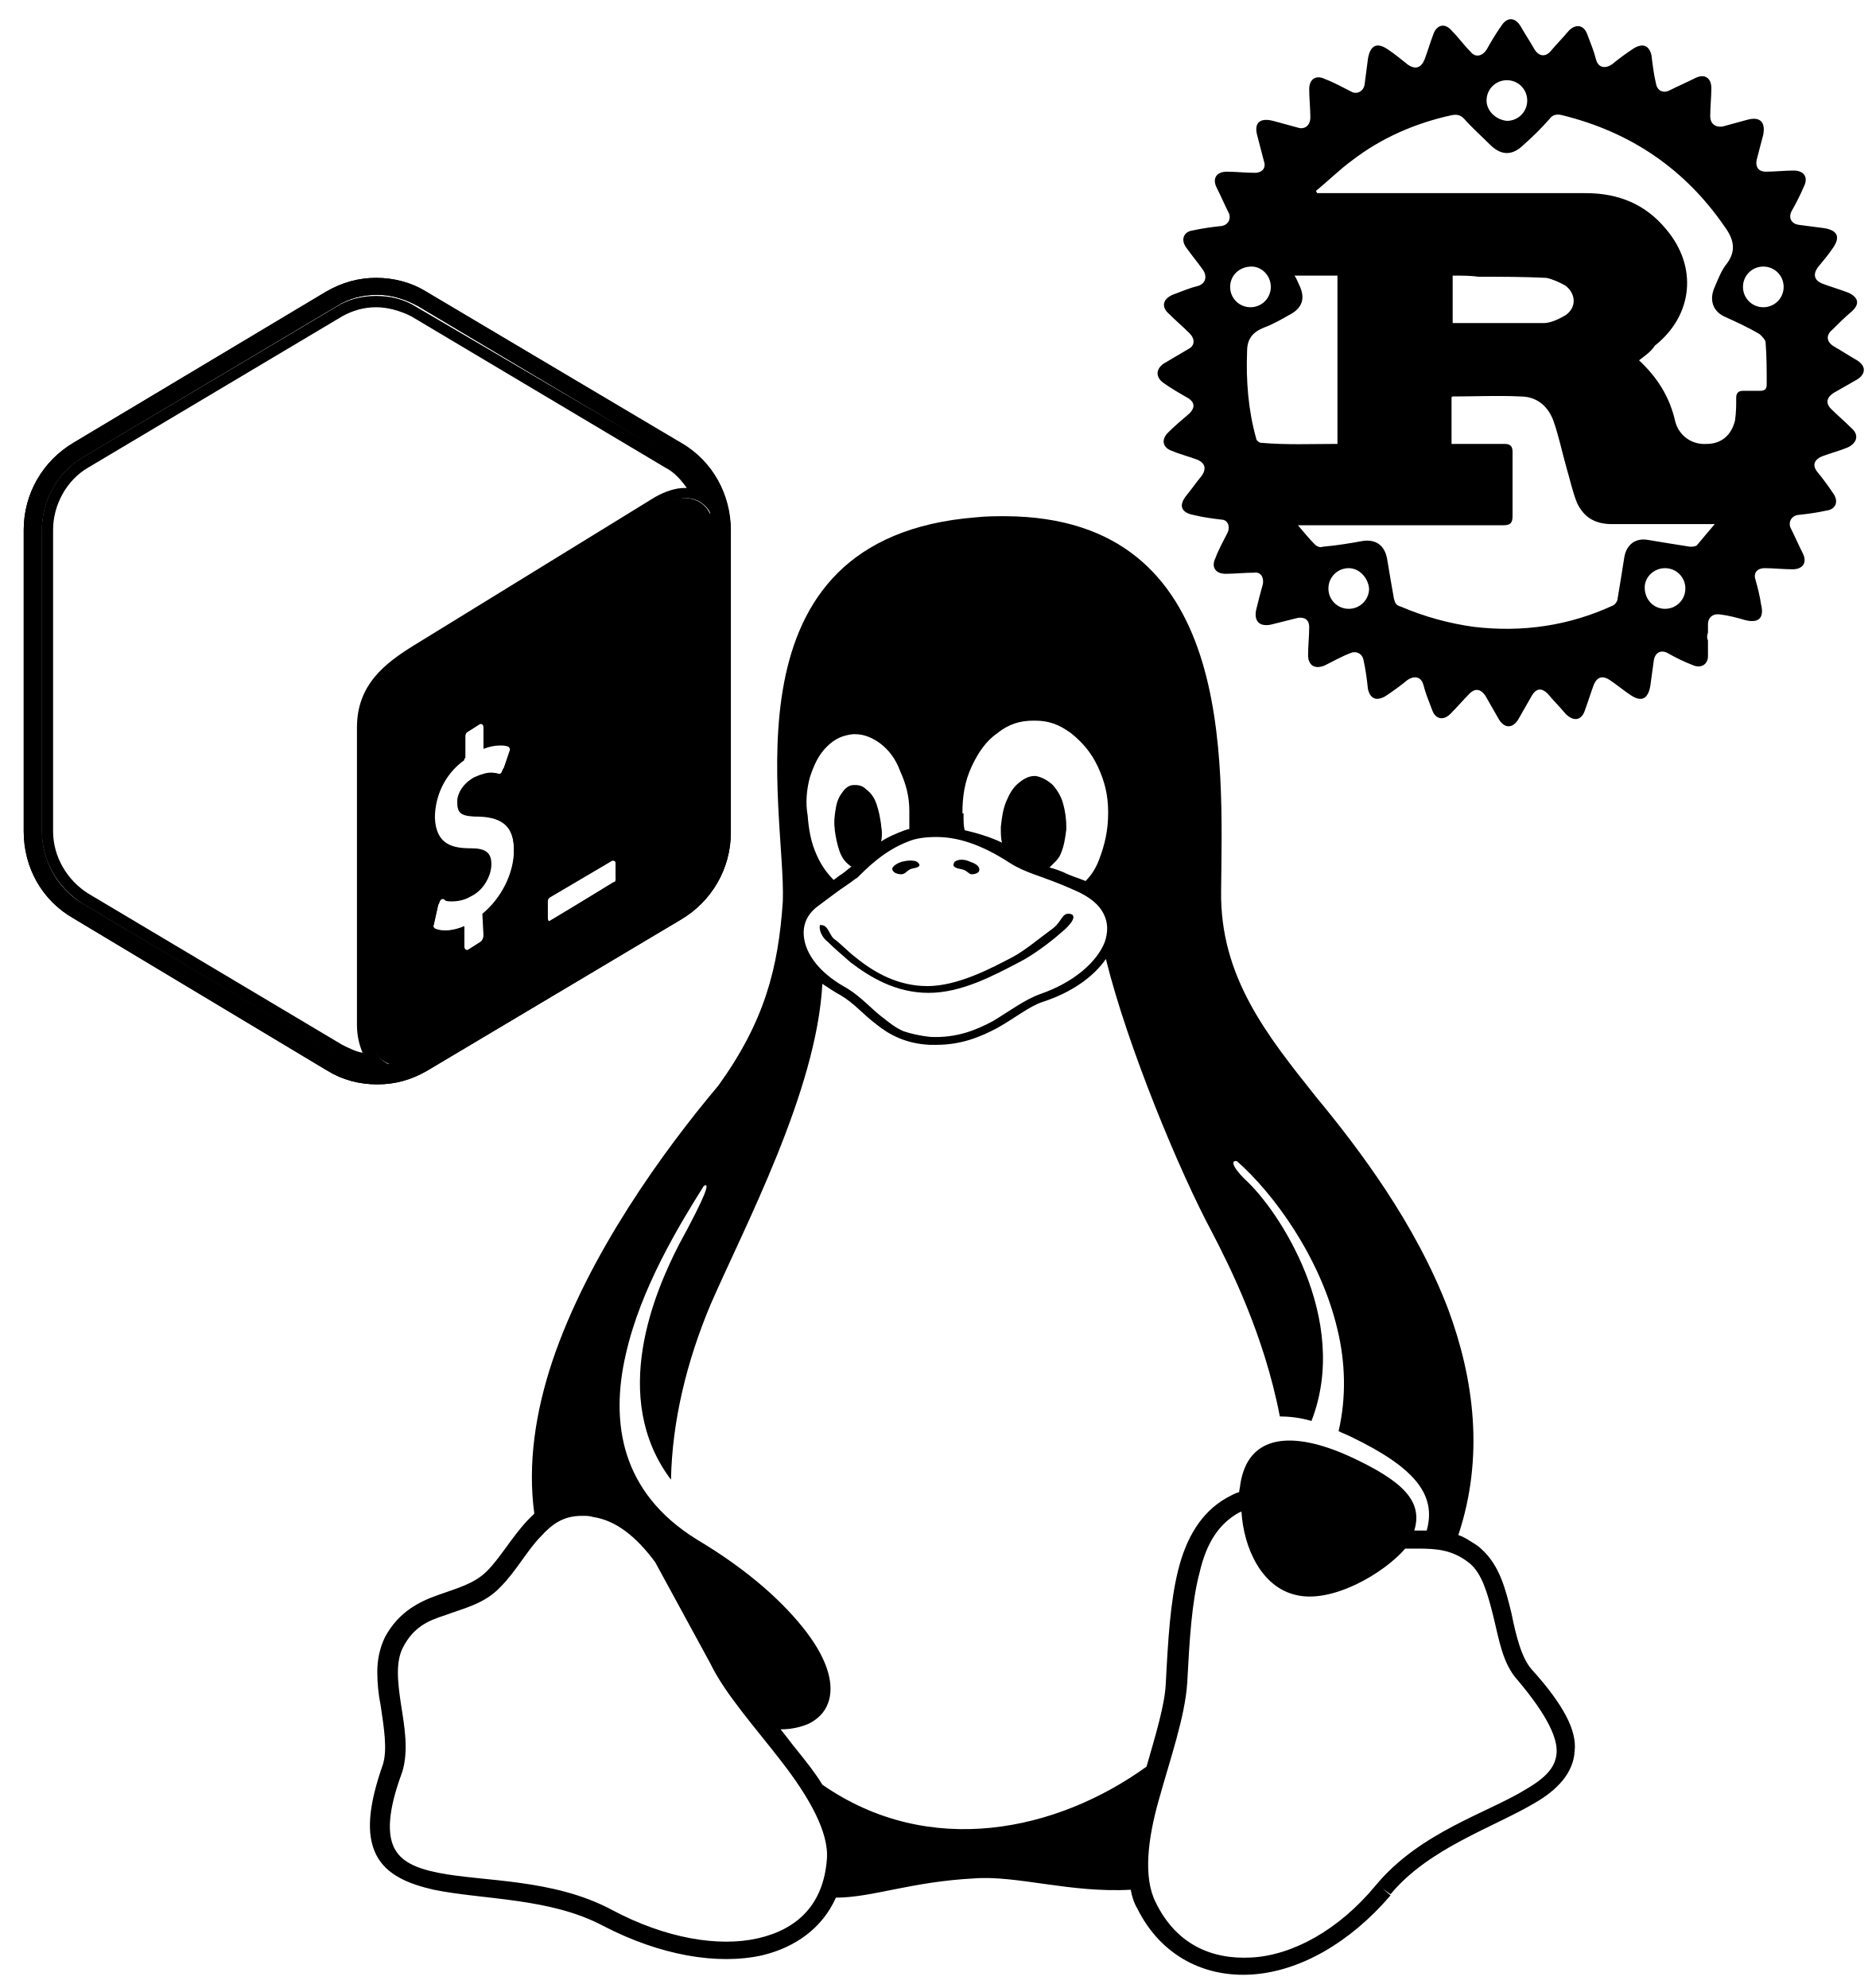
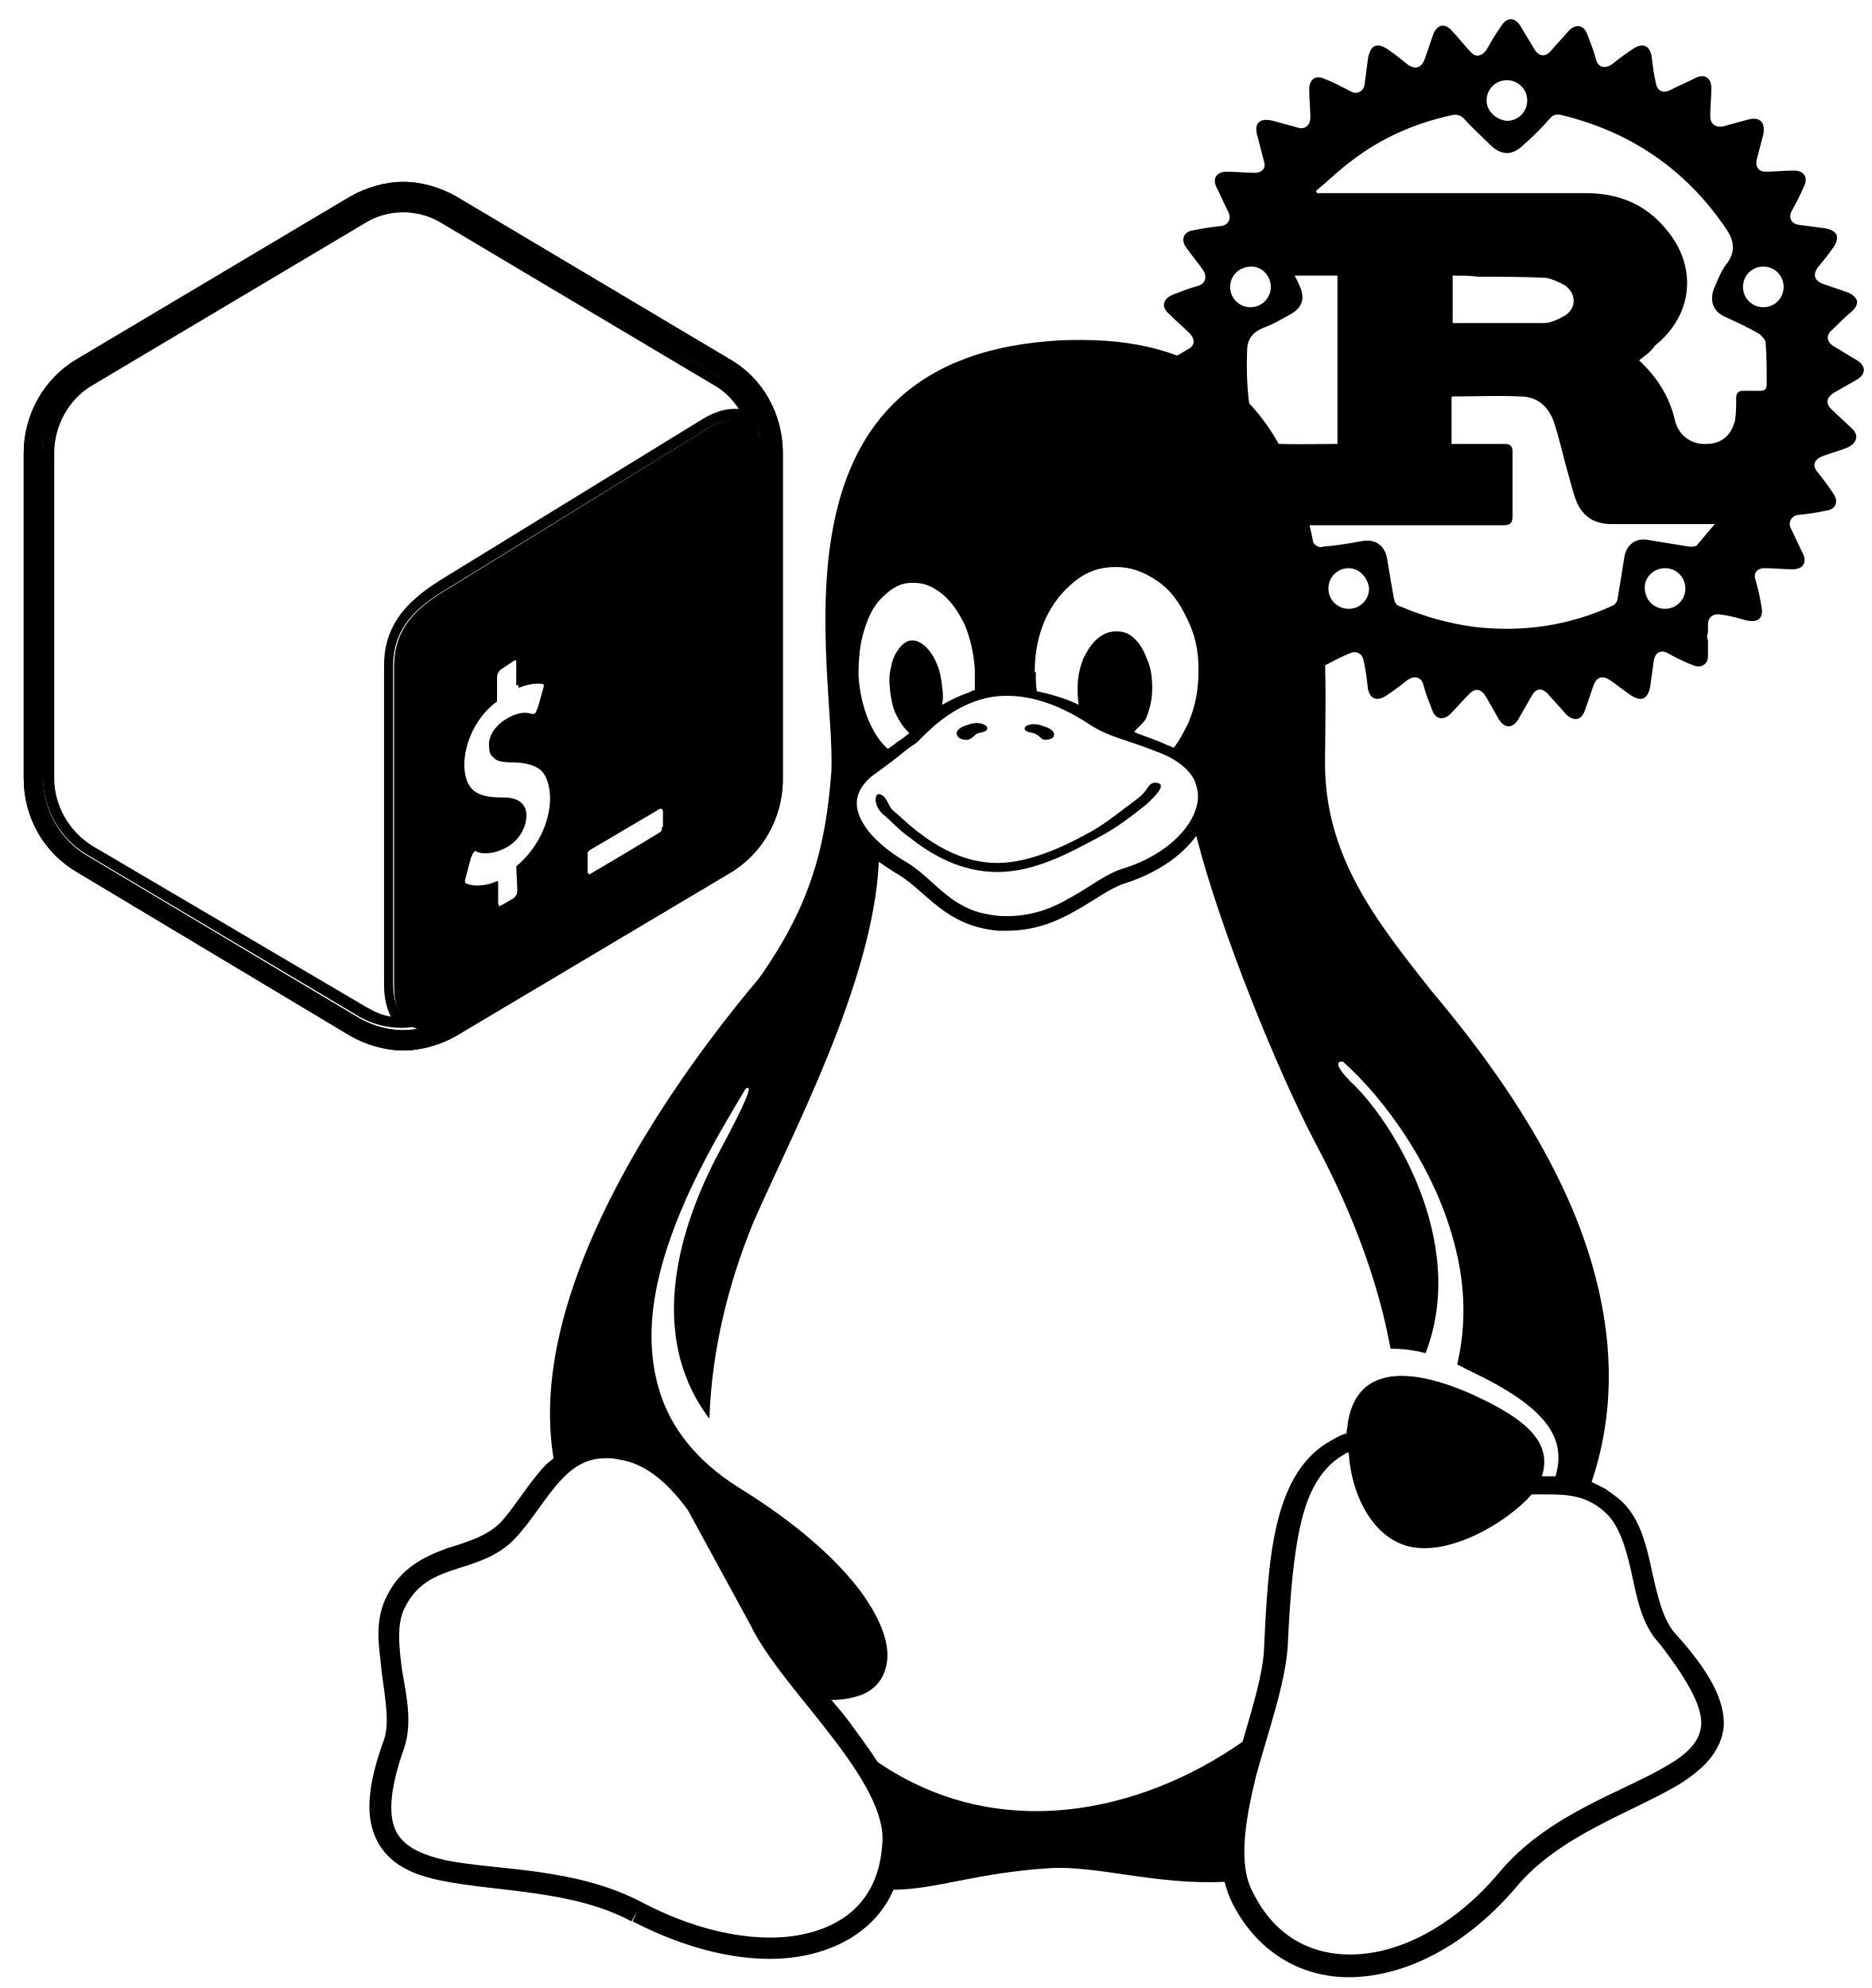
<svg xmlns="http://www.w3.org/2000/svg" version="1.1" id="Capa_1" x="0px" y="0px" viewBox="0 0 165.7 176" style="enable-background:new 0 0 165.7 176;" xml:space="preserve">
  <g>
-     <path d="M73.3,83.4c0.5,0.5,1.2,1.1,2,1.8c1.7,1.3,4,2.7,6.9,2.7c2.9,0,5.7-1.5,8-2.7c1.2-0.6,2.8-1.8,3.7-2.6   c1-0.8,1.5-1.6,0.8-1.7c-0.7-0.1-0.7,0.7-1.5,1.3c-1.1,0.8-2.4,1.9-3.5,2.5c-1.9,1-4.9,2.6-7.6,2.6c-2.6,0-4.7-1.2-6.3-2.5   c-0.8-0.6-1.4-1.3-2-1.7c-0.4-0.4-0.5-1.2-1.1-1.2C72.5,81.7,72.4,82.7,73.3,83.4z" />
-     <path d="M135.6,147.8C135.6,147.8,135.6,147.8,135.6,147.8c-0.9-1-1.4-3-1.8-5c-0.5-2-1-4.2-2.7-5.7c0,0,0,0,0,0   c-0.3-0.3-0.7-0.5-1-0.7c-0.3-0.2-0.7-0.4-1-0.5c2.3-6.9,1.4-13.8-0.9-20c-2.9-7.6-7.9-14.2-11.7-18.8c-4.3-5.4-8.5-10.6-8.4-18.2   c0.1-11.6,1.3-33.1-19.1-33.2c-0.8,0-1.7,0-2.6,0.1c-22.8,1.8-16.8,25.9-17.1,34c-0.4,5.9-1.6,10.6-5.7,16.3   c-4.8,5.7-11.5,14.9-14.7,24.4c-1.5,4.5-2.2,9.1-1.6,13.5c-0.2,0.2-0.4,0.4-0.6,0.6c-1.4,1.5-2.4,3.3-3.6,4.5   c-1.1,1.1-2.6,1.5-4.3,2.1c-1.7,0.6-3.5,1.5-4.7,3.7c0,0,0,0,0,0c0,0,0,0,0,0c-0.5,1-0.7,2.1-0.7,3.1c0,1,0.1,2,0.3,3   c0.3,2,0.6,3.9,0.2,5.2c-1.3,3.7-1.5,6.2-0.6,8c0.9,1.8,2.9,2.6,5.1,3.1c4.4,0.9,10.3,0.7,15,3.2l0.4-0.8l-0.4,0.8   c5,2.6,10.1,3.5,14.1,2.6c2.9-0.7,5.3-2.4,6.5-5.1c3.2,0,6.6-1.4,12.2-1.7c3.8-0.3,8.5,1.3,13.9,1c0.1,0.6,0.3,1.2,0.6,1.7   c0,0,0,0,0,0c2.1,4.2,6,6.1,10.2,5.8c4.2-0.3,8.6-2.8,12.2-7l-0.7-0.6l0.7,0.5c3.4-4.1,9.1-5.9,12.8-8.1c1.9-1.1,3.4-2.6,3.5-4.6   C139.6,153.2,138.4,150.9,135.6,147.8z M85.2,72c0-1.5,0.2-2.8,0.8-4.1c0.6-1.3,1.3-2.3,2.3-3c1-0.8,2-1.1,3.2-1.1h0.1   c1.2,0,2.1,0.3,3.2,1.1c1,0.8,1.8,1.7,2.4,3c0.6,1.3,0.9,2.5,0.9,4c0,0,0,0.1,0,0.1l0,0c0,1.5-0.3,2.8-0.8,4.1   c-0.3,0.8-0.7,1.4-1.2,1.9c-0.2-0.1-0.3-0.1-0.5-0.2c-0.6-0.2-1.1-0.4-1.5-0.6c-0.5-0.2-0.8-0.3-1.2-0.4c0.3-0.3,0.8-0.7,1-1.2   c0.3-0.7,0.4-1.4,0.5-2.2c0,0,0-0.1,0-0.1c0-0.8-0.1-1.5-0.3-2.2c-0.2-0.7-0.6-1.3-1-1.7c-0.5-0.4-0.9-0.6-1.4-0.7c0,0,0,0-0.1,0   c-0.5,0-0.9,0.2-1.4,0.6c-0.5,0.4-0.8,0.9-1.1,1.6c-0.3,0.7-0.4,1.4-0.5,2.3c0,0,0,0.1,0,0.1c0,0.5,0,0.9,0.1,1.3   c-1-0.5-2.4-0.9-3.3-1.1c-0.1-0.4-0.1-0.8-0.1-1.2V72z M71.7,68.8c0.4-1.2,0.8-2,1.5-2.7c0.7-0.7,1.4-1,2.3-1.1c0.1,0,0.1,0,0.2,0   c0.8,0,1.5,0.3,2.2,0.8c0.8,0.6,1.4,1.4,1.8,2.5c0.5,1.1,0.8,2.2,0.8,3.5v0c0,0.5,0,1.1,0,1.6h0c-0.2,0-0.3,0.1-0.4,0.1   c-0.8,0.3-1.5,0.6-2.1,1c0.1-0.4,0.1-0.9,0-1.4c0,0,0,0,0-0.1c-0.1-0.7-0.2-1.2-0.4-1.8c-0.2-0.6-0.5-1-0.9-1.3   c-0.3-0.3-0.6-0.4-1-0.4c0,0-0.1,0-0.1,0c-0.4,0-0.7,0.2-1,0.6c-0.3,0.4-0.5,0.8-0.6,1.4c-0.1,0.6-0.2,1.2-0.1,1.9c0,0,0,0,0,0.1   c0.1,0.7,0.2,1.2,0.4,1.8c0.2,0.6,0.5,1,0.9,1.3c0.1,0.1,0.1,0.1,0.2,0.1c-0.4,0.3-0.6,0.5-0.9,0.7c-0.2,0.1-0.4,0.3-0.7,0.5   c-0.6-0.6-1.1-1.3-1.5-2.2c-0.5-1.1-0.7-2.2-0.8-3.5v0C71.3,71.1,71.4,69.9,71.7,68.8z M72.3,80.3c1.2-0.9,2-1.5,2.6-1.9   c0.6-0.4,0.8-0.6,1-0.7c0,0,0,0,0,0l0,0c0.9-0.9,2.4-2.4,4.5-3.2c0.7-0.3,1.6-0.4,2.5-0.4c1.8,0,3.9,0.6,6.5,2.3   c1.6,1,2.8,1.1,5.7,2.4l0,0l0,0c1.4,0.6,2.2,1.3,2.6,2.1c0.4,0.8,0.4,1.6,0.1,2.5c-0.7,1.8-2.8,3.6-5.7,4.6l0,0l0,0   c-1.4,0.5-2.7,1.5-4.2,2.4c-1.5,0.8-3.2,1.5-5.5,1.4c-1-0.1-1.8-0.3-2.4-0.5c-0.7-0.3-1.2-0.7-1.7-1.1c-1.1-0.8-2-1.9-3.3-2.7l0,0   l0,0c-2.2-1.2-3.3-2.6-3.7-3.9C70.9,82.2,71.3,81.1,72.3,80.3z M73.2,164.6L73.2,164.6L73.2,164.6c-0.3,4-2.6,6.2-6.1,7   c-3.5,0.8-8.2,0-12.9-2.5c0,0,0,0,0,0c-5.2-2.8-11.4-2.5-15.4-3.3c-2-0.4-3.3-1-3.9-2.2c-0.6-1.2-0.6-3.2,0.7-6.7l0,0l0,0   c0.6-1.9,0.2-4.1-0.1-6c-0.3-2-0.5-3.8,0.2-5.1l0,0c0.9-1.7,2.1-2.3,3.7-2.8c1.6-0.6,3.5-1,4.9-2.5l0,0l0,0   c1.4-1.4,2.4-3.3,3.6-4.5c1-1.1,2-1.8,3.6-1.8c0,0,0,0,0.1,0c0.3,0,0.6,0,0.9,0.1c2,0.3,3.8,1.7,5.5,4l4.9,9l0,0l0,0   c1.3,2.7,4.1,5.8,6.4,8.8C71.6,159.1,73.4,162.2,73.2,164.6z M72.8,158c-0.6-1-1.4-2-2.2-3c-0.5-0.6-1-1.3-1.5-1.9   c1,0,1.8-0.2,2.5-0.5c0.8-0.4,1.4-1,1.7-1.8c0.6-1.6,0-3.8-1.9-6.3c-1.9-2.5-5-5.4-9.7-8.2c0,0,0,0,0,0c-3.4-2.1-5.3-4.7-6.2-7.5   c-0.9-2.8-0.8-5.9-0.1-8.9c1.3-5.8,4.7-11.4,6.9-14.9c0.6-0.4,0.2,0.8-2.2,5.2c-2.1,4.1-6.2,13.5-0.7,20.8   c0.1-5.2,1.4-10.5,3.5-15.5c3-6.9,9.4-18.9,9.9-28.4c0.3,0.2,1.2,0.8,1.6,1c0,0,0,0,0,0c1.2,0.7,2,1.7,3.2,2.6   c1.1,0.9,2.6,1.7,4.7,1.8c0.2,0,0.4,0,0.6,0c2.2,0,3.9-0.7,5.4-1.5c1.6-0.9,2.8-1.9,4-2.3c0,0,0,0,0,0c2.5-0.8,4.5-2.2,5.6-3.8   c1.9,7.7,6.5,18.8,9.4,24.2c1.5,2.9,4.6,9,6,16.3c0.8,0,1.8,0.1,2.8,0.4c3.5-9-2.9-18.7-5.9-21.4c-1.2-1.2-1.2-1.7-0.7-1.6   c3.2,2.8,7.4,8.5,8.9,14.9c0.7,2.9,0.8,6,0.1,9c0.4,0.2,0.7,0.3,1.1,0.5c5.6,2.7,7.6,5.1,6.7,8.3c-0.3,0-0.6,0-1,0c0,0-0.1,0-0.1,0   c0.8-2.6-1-4.4-5.8-6.6c-4.9-2.2-8.9-2-9.6,2.5c0,0.2-0.1,0.5-0.1,0.7c-0.4,0.1-0.7,0.3-1.1,0.5c-2.3,1.3-3.6,3.6-4.3,6.4   c-0.7,2.8-0.9,6.2-1.1,10.1c0,0,0,0,0,0c-0.1,1.9-0.9,4.5-1.7,7.3C93.6,162.1,82.3,164.6,72.8,158z M137.8,155.2   c-0.1,1.3-1,2.2-2.7,3.2c-3.4,2.1-9.4,3.8-13.3,8.5c-3.3,4-7.4,6.2-11,6.4s-6.7-1.2-8.5-4.9l0,0l0,0c-1.1-2.2-0.7-5.6,0.3-9.1   c1-3.6,2.3-7.3,2.5-10.3v0c0.2-3.8,0.4-7.2,1.1-9.8c0.6-2.6,1.7-4.3,3.5-5.3c0.1,0,0.2-0.1,0.2-0.1c0.2,3.3,1.8,6.7,4.8,7.4   c3.2,0.8,7.8-1.9,9.7-4.1c0.4,0,0.8,0,1.1,0c1.7,0,3.1,0.1,4.6,1.3l0,0l0,0c1.1,0.9,1.6,2.7,2.1,4.7c0.5,2,0.8,4.2,2.2,5.7l0,0l0,0   C137,151.9,137.9,153.9,137.8,155.2z" />
-     <path d="M84.4,76.6c0.1,0.3,0.6,0.3,0.9,0.4c0.3,0.1,0.5,0.4,0.7,0.4c0.3,0,0.7-0.1,0.7-0.4c0-0.4-0.5-0.6-0.8-0.7   c-0.4-0.2-1-0.3-1.4,0C84.5,76.3,84.4,76.5,84.4,76.6L84.4,76.6z" />
-     <path d="M79.8,77.4c0.3,0,0.5-0.3,0.7-0.4c0.3-0.2,0.8-0.1,0.9-0.4c0-0.1-0.1-0.2-0.2-0.3c-0.4-0.2-1-0.1-1.4,0   c-0.3,0.1-0.9,0.4-0.8,0.7C79.1,77.3,79.5,77.4,79.8,77.4z" />
+     <path d="M78.3,72.2c0.6,0.5,1.3,1.3,2.3,2c1.9,1.5,4.5,3,7.7,3c3.3,0,6.4-1.7,9-3.1c1.4-0.7,3.1-2,4.2-2.9c1.1-1,1.7-1.8,0.9-1.9   c-0.8-0.1-0.7,0.7-1.7,1.4c-1.2,0.9-2.7,2.1-3.9,2.8c-2.1,1.2-5.5,2.9-8.5,2.9c-2.9,0-5.3-1.4-7.1-2.8c-0.9-0.7-1.6-1.4-2.2-1.9   c-0.4-0.4-0.5-1.3-1.2-1.4C77.4,70.3,77.3,71.4,78.3,72.2z" />
+     <path d="M148.2,144.5C148.2,144.5,148.2,144.5,148.2,144.5c-1-1.2-1.5-3.3-2-5.6c-0.5-2.3-1.1-4.8-3-6.3c0,0,0,0,0,0   c-0.4-0.3-0.8-0.6-1.1-0.8c-0.4-0.2-0.8-0.4-1.2-0.6c2.6-7.7,1.6-15.4-1-22.4c-3.2-8.5-8.9-16-13.2-21.1   c-4.8-6.1-9.5-11.9-9.4-20.4c0.1-13,1.4-37.2-21.5-37.2c-0.9,0-1.9,0-2.9,0.1C67.2,32.2,74,59.3,73.6,68.3   c-0.5,6.6-1.8,11.8-6.4,18.3c-5.4,6.4-12.9,16.7-16.5,27.4c-1.7,5.1-2.5,10.2-1.7,15.1c-0.2,0.2-0.5,0.4-0.7,0.6   c-1.6,1.7-2.7,3.7-4,5.1c-1.2,1.2-2.9,1.7-4.8,2.3c-1.9,0.7-4,1.7-5.2,4.1c0,0,0,0,0,0c0,0,0,0,0,0c-0.6,1.1-0.8,2.3-0.8,3.5   c0,1.1,0.2,2.3,0.3,3.4c0.3,2.3,0.7,4.4,0.2,5.9c-1.5,4.1-1.7,6.9-0.6,9c1.1,2.1,3.2,3,5.7,3.5c4.9,1,11.6,0.8,16.8,3.6l0.5-0.9   l-0.4,0.9c5.6,2.9,11.3,4,15.8,2.9c3.3-0.8,6-2.7,7.3-5.7c3.6,0,7.4-1.5,13.7-1.9c4.2-0.3,9.5,1.5,15.6,1.2   c0.2,0.7,0.4,1.3,0.7,1.9c0,0,0,0,0,0c2.4,4.7,6.7,6.9,11.4,6.5c4.7-0.4,9.6-3.1,13.7-7.9l-0.7-0.6l0.7,0.6   c3.8-4.6,10.2-6.6,14.4-9.1c2.1-1.3,3.8-2.9,4-5.2C152.7,150.5,151.3,147.9,148.2,144.5z M91.6,59.5c0-1.7,0.3-3.2,0.9-4.6   c0.7-1.5,1.5-2.5,2.6-3.4c1.1-0.9,2.3-1.3,3.6-1.3h0.1c1.3,0,2.4,0.4,3.6,1.2c1.2,0.8,2,1.9,2.7,3.4c0.7,1.4,1,2.8,1,4.5   c0,0,0,0.1,0,0.1l0,0c0,1.7-0.3,3.2-0.9,4.6c-0.4,0.8-0.8,1.6-1.3,2.2c-0.2-0.1-0.4-0.2-0.5-0.2c-0.6-0.3-1.2-0.5-1.7-0.7   c-0.5-0.2-0.9-0.3-1.3-0.5c0.3-0.4,0.9-0.8,1.1-1.3c0.3-0.8,0.5-1.6,0.5-2.5c0,0,0-0.1,0-0.1c0-0.9-0.1-1.7-0.4-2.4   c-0.3-0.8-0.6-1.4-1.1-1.9c-0.5-0.5-1-0.7-1.6-0.7c0,0-0.1,0-0.1,0c-0.6,0-1.1,0.2-1.6,0.6c-0.5,0.4-0.9,1-1.3,1.8   c-0.3,0.8-0.5,1.6-0.5,2.5c0,0,0,0.1,0,0.1c0,0.5,0,1,0.1,1.5c-1.2-0.6-2.7-1-3.7-1.2c-0.1-0.4-0.1-0.9-0.1-1.4V59.5z M76.5,55.8   c0.4-1.3,0.9-2.3,1.7-3c0.8-0.8,1.6-1.2,2.5-1.2c0.1,0,0.1,0,0.2,0c0.9,0,1.6,0.3,2.4,0.9c0.9,0.7,1.5,1.6,2.1,2.8   c0.5,1.2,0.8,2.5,0.9,4v0c0,0.6,0,1.2,0,1.8h0c-0.2,0-0.3,0.1-0.5,0.2c-0.9,0.3-1.7,0.7-2.4,1.1c0.1-0.5,0.1-1,0-1.6   c0,0,0-0.1,0-0.1c-0.1-0.7-0.2-1.4-0.5-2c-0.3-0.7-0.6-1.1-1-1.5c-0.4-0.3-0.7-0.5-1.1-0.5c0,0-0.1,0-0.1,0c-0.4,0-0.8,0.3-1.1,0.7   c-0.3,0.4-0.6,0.9-0.7,1.6c-0.2,0.7-0.2,1.4-0.1,2.1c0,0,0,0.1,0,0.1c0.1,0.7,0.2,1.4,0.5,2c0.3,0.6,0.6,1.1,1,1.5   c0.1,0.1,0.1,0.1,0.2,0.2c-0.4,0.3-0.7,0.6-1.1,0.8c-0.2,0.2-0.5,0.4-0.8,0.6c-0.7-0.6-1.2-1.4-1.7-2.5c-0.5-1.2-0.8-2.5-0.9-4v0   C76,58.4,76.1,57.1,76.5,55.8z M77.2,68.7c1.4-1,2.3-1.7,2.9-2.2c0.6-0.5,0.9-0.6,1.1-0.8c0,0,0,0,0,0l0,0c1-1,2.6-2.7,5.1-3.6   c0.8-0.3,1.8-0.5,2.8-0.5c2,0,4.4,0.6,7.3,2.5c1.8,1.2,3.2,1.3,6.4,2.6l0,0l0,0c1.5,0.6,2.5,1.5,2.9,2.3c0.4,0.9,0.5,1.8,0.1,2.8   c-0.7,2-3.1,4.1-6.4,5.1l0,0l0,0c-1.6,0.5-3,1.7-4.7,2.6c-1.7,1-3.6,1.7-6.1,1.6c-1.1-0.1-2-0.3-2.7-0.6c-0.7-0.3-1.4-0.7-2-1.2   c-1.2-0.9-2.2-2.1-3.7-3l0,0l0,0c-2.4-1.4-3.8-3-4.2-4.3C75.6,70.8,76,69.7,77.2,68.7z M78.1,163.3L78.1,163.3L78.1,163.3   c-0.3,4.5-2.9,7-6.8,7.9c-3.9,0.9-9.2,0-14.5-2.8c0,0,0,0,0,0c-5.9-3.1-12.8-2.8-17.3-3.7c-2.2-0.5-3.7-1.2-4.4-2.5   c-0.7-1.3-0.7-3.6,0.7-7.5l0,0l0,0c0.7-2.2,0.2-4.5-0.2-6.8c-0.3-2.2-0.5-4.3,0.3-5.7l0,0c1-1.9,2.4-2.6,4.2-3.2   c1.8-0.6,3.9-1.1,5.5-2.8l0,0l0,0c1.5-1.6,2.7-3.7,4-5.1c1.1-1.2,2.3-2,4-2c0,0,0,0,0.1,0c0.3,0,0.6,0,1,0.1   c2.3,0.3,4.3,1.9,6.2,4.5l5.5,10.1l0,0l0,0c1.5,3.1,4.6,6.5,7.2,9.9C76.3,157.2,78.4,160.6,78.1,163.3z M77.7,156   c-0.7-1.1-1.6-2.3-2.4-3.4c-0.5-0.7-1.1-1.4-1.7-2.1c1.1,0,2-0.2,2.8-0.5c0.9-0.4,1.6-1.1,1.9-2c0.7-1.8,0-4.2-2.1-7.1   c-2.1-2.8-5.6-6-10.8-9.2c0,0,0,0,0,0c-3.8-2.4-6-5.3-7-8.5c-1-3.2-0.9-6.6-0.1-10c1.5-6.5,5.3-12.8,7.7-16.8   c0.7-0.5,0.2,0.9-2.5,5.9c-2.4,4.6-6.9,15.1-0.7,23.3c0.2-5.9,1.6-11.8,3.9-17.4c3.4-7.8,10.6-21.2,11.1-31.9   c0.3,0.2,1.3,0.9,1.7,1.1c0,0,0,0,0,0c1.3,0.8,2.3,1.9,3.6,2.9c1.3,1,2.9,1.9,5.3,2.1c0.2,0,0.5,0,0.7,0c2.5,0,4.4-0.8,6-1.7   c1.8-1,3.2-2.1,4.5-2.5c0,0,0,0,0,0c2.8-0.9,5-2.4,6.3-4.2c2.2,8.6,7.3,21,10.5,27.1c1.7,3.2,5.2,10.1,6.7,18.3   c0.9,0,2,0.1,3.1,0.4c3.9-10.1-3.3-21-6.6-24c-1.3-1.3-1.4-1.9-0.7-1.8c3.6,3.2,8.3,9.5,10,16.7c0.8,3.3,0.9,6.7,0.1,10.1   c0.4,0.2,0.8,0.4,1.2,0.6c6.3,3,8.6,5.7,7.5,9.3c-0.4,0-0.7,0-1.1,0c0,0-0.1,0-0.1,0c0.9-2.9-1.1-5-6.5-7.4   c-5.6-2.4-10-2.2-10.7,2.8c0,0.3-0.1,0.5-0.1,0.8c-0.4,0.1-0.8,0.3-1.3,0.6c-2.6,1.4-4,4-4.8,7.2c-0.8,3.2-1,7-1.2,11.3   c0,0,0,0,0,0c-0.1,2.2-1,5.1-1.9,8.2C101,160.5,88.4,163.3,77.7,156z M150.6,152.7c-0.1,1.4-1.1,2.5-3,3.6   c-3.8,2.3-10.6,4.3-14.9,9.5c-3.8,4.5-8.3,6.9-12.3,7.2c-4,0.3-7.5-1.4-9.5-5.5l0,0l0,0c-1.3-2.4-0.7-6.2,0.3-10.3   c1.1-4,2.6-8.2,2.8-11.5v0c0.2-4.3,0.5-8.1,1.2-11c0.7-2.9,1.9-4.9,3.9-6c0.1-0.1,0.2-0.1,0.3-0.1c0.2,3.7,2.1,7.5,5.3,8.3   c3.6,0.9,8.7-2.1,10.9-4.6c0.4,0,0.9,0,1.3,0c1.9,0,3.5,0.1,5.1,1.5l0,0l0,0c1.3,1.1,1.9,3.1,2.4,5.3c0.5,2.3,0.9,4.7,2.5,6.4l0,0   l0,0C149.7,149.1,150.7,151.3,150.6,152.7z" />
+     <path d="M90.7,64.5c0.1,0.4,0.7,0.3,1,0.5c0.3,0.1,0.5,0.5,0.8,0.5c0.3,0,0.8-0.1,0.8-0.4c0.1-0.4-0.5-0.7-0.9-0.8   c-0.5-0.2-1.1-0.3-1.6,0C90.8,64.3,90.7,64.4,90.7,64.5L90.7,64.5z" />
+     <path d="M85.6,65.5c0.3,0,0.6-0.3,0.8-0.5c0.3-0.2,0.9-0.1,1-0.5c0-0.1-0.1-0.3-0.2-0.3c-0.5-0.3-1.1-0.2-1.6,0   c-0.4,0.1-1,0.4-0.9,0.8C84.8,65.4,85.2,65.5,85.6,65.5z" />
  </g>
  <g>
    <g>
      <g>
-         <path d="M60.2,39.2L37.7,25.8c-1.3-0.8-2.8-1.2-4.4-1.2s-3,0.4-4.4,1.2L6.5,39.2c-2.7,1.6-4.4,4.5-4.4,7.7v26.7     c0,3.2,1.6,6.1,4.4,7.7L29,94.8c1.3,0.8,2.8,1.2,4.4,1.2s3-0.4,4.4-1.2l22.5-13.4c2.7-1.6,4.4-4.5,4.4-7.7V46.9     C64.6,43.7,62.9,40.8,60.2,39.2z M42.8,80.9l0.1,1.9c0,0.2-0.1,0.5-0.3,0.6l-1.1,0.7c-0.2,0.1-0.3,0-0.4-0.2V82     c-1,0.4-1.9,0.5-2.6,0.2c-0.1-0.1-0.2-0.2-0.1-0.4l0.4-1.8c0.1-0.1,0.1-0.3,0.2-0.4c0.1-0.1,0.1-0.1,0.1-0.1     c0.1-0.1,0.1-0.1,0.2,0c0.7,0.2,1.6,0.1,2.4-0.3c1.1-0.5,1.8-1.6,1.8-2.7c0-1-0.5-1.4-1.8-1.4c-1.6,0-3.1-0.3-3.2-2.7     c0-2,1-4.1,2.7-5.3v-1.9c0-0.2,0.1-0.5,0.3-0.6l1.1-0.7c0.2-0.1,0.3,0,0.4,0.2v1.9c0.8-0.3,1.5-0.4,2.2-0.2     c0.1,0.1,0.2,0.2,0.1,0.4L44.6,68c-0.1,0.1-0.1,0.2-0.2,0.4c-0.1,0.1-0.1,0.1-0.1,0.1c-0.1,0-0.1,0.1-0.2,0     c-0.3-0.1-1-0.2-2.1,0.4c-1.1,0.6-1.6,1.6-1.5,2.3c0,0.9,0.5,1.1,2,1.1c2.1,0.1,3,1,3,3C45.6,77.4,44.5,79.6,42.8,80.9z      M54.6,77.7c0,0.2,0,0.4-0.2,0.4l-5.7,3.4c-0.1,0.1-0.2,0-0.2-0.2v-1.5c0-0.2,0.1-0.3,0.2-0.4l5.6-3.3c0.1-0.1,0.2,0,0.2,0.2     V77.7z M58.5,44.8L37.2,57.9c-2.7,1.6-4.6,3.3-4.6,6.5v26.3c0,1.9,0.8,3.1,1.9,3.5c-0.4,0.1-0.8,0.1-1.2,0.1     c-1.3,0-2.5-0.4-3.6-1L7.3,80c-2.2-1.3-3.6-3.8-3.6-6.4V46.9c0-2.6,1.4-5.1,3.6-6.4l22.5-13.4c1.1-0.7,2.3-1,3.6-1s2.5,0.4,3.6,1     l22.5,13.4c1.9,1.1,3.1,3,3.4,5.1C62.1,44.1,60.4,43.7,58.5,44.8z" />
-         <path d="M33.3,24.6c-1.5,0-3,0.4-4.4,1.2L6.5,39.2c-2.7,1.6-4.4,4.5-4.4,7.7v26.7c0,3.2,1.6,6.1,4.4,7.7L29,94.8     c1.3,0.8,2.8,1.2,4.4,1.2s3-0.4,4.4-1.2l22.5-13.4c2.7-1.6,4.4-4.5,4.4-7.7V46.9c0-3.1-1.6-6.1-4.4-7.7L37.7,25.8     C36.4,25,34.8,24.6,33.3,24.6L33.3,24.6z M33.3,94.3c-1.3,0-2.5-0.4-3.6-1L7.3,80c-2.2-1.3-3.6-3.8-3.6-6.4V46.9     c0-2.6,1.4-5.1,3.6-6.4l22.5-13.4c1.1-0.7,2.3-1,3.6-1s2.5,0.4,3.6,1l22.5,13.4c1.9,1.1,3.1,3,3.4,5.1c-0.4-1-1.3-1.5-2.3-1.5     c-0.6,0-1.3,0.2-2.1,0.7L37.2,57.9c-2.7,1.6-4.6,3.3-4.6,6.5v26.3c0,1.9,0.8,3.1,1.9,3.5C34.2,94.3,33.8,94.3,33.3,94.3     L33.3,94.3z M40,79.8c0.5,0,1.1-0.1,1.6-0.4c1.1-0.5,1.8-1.6,1.8-2.7c0-1-0.5-1.4-1.8-1.4c-1.6,0-3.1-0.3-3.2-2.7     c0-2,1-4.1,2.7-5.3v-1.9c0-0.2,0.1-0.5,0.3-0.6l1.1-0.7c0,0,0.1,0,0.1,0c0.1,0,0.2,0.1,0.2,0.3v1.9c0.5-0.2,1-0.3,1.5-0.3     c0.2,0,0.4,0,0.7,0.1c0.1,0.1,0.2,0.2,0.1,0.4L44.6,68c-0.1,0.1-0.1,0.2-0.2,0.4c-0.1,0.1-0.1,0.1-0.1,0.1c0,0-0.1,0-0.1,0     c0,0,0,0-0.1,0c-0.1,0-0.3-0.1-0.6-0.1c-0.4,0-0.8,0.1-1.5,0.4c-1.1,0.6-1.6,1.6-1.5,2.3c0,0.9,0.5,1.1,2,1.1c2.1,0.1,3,1,3,3     c0,2.1-1.1,4.3-2.8,5.7l0.1,1.9c0,0.2-0.1,0.5-0.3,0.6l-1.1,0.7c0,0-0.1,0-0.1,0c-0.1,0-0.2-0.1-0.2-0.3V82     c-0.6,0.3-1.2,0.4-1.7,0.4c-0.3,0-0.6,0-0.9-0.1c-0.1-0.1-0.2-0.2-0.1-0.4l0.4-1.8c0.1-0.1,0.1-0.3,0.2-0.4     c0.1-0.1,0.1-0.1,0.1-0.1c0,0,0.1,0,0.1,0s0.1,0,0.1,0C39.4,79.8,39.7,79.8,40,79.8L40,79.8z M48.6,81.6c-0.1,0-0.2-0.1-0.2-0.2     v-1.5c0-0.2,0.1-0.3,0.2-0.4l5.6-3.3c0,0,0.1,0,0.1,0c0.1,0,0.2,0.1,0.2,0.2v1.3c0,0.2,0,0.4-0.2,0.4L48.6,81.6     C48.7,81.6,48.6,81.6,48.6,81.6L48.6,81.6z" />
+         <path d="M64.6,31.8L40.4,17.4c-1.4-0.8-3.1-1.3-4.7-1.3s-3.3,0.5-4.7,1.3L6.8,31.8c-2.9,1.7-4.7,4.9-4.7,8.3v28.8     c0,3.5,1.8,6.6,4.7,8.3L31,91.7c1.4,0.8,3.1,1.3,4.7,1.3s3.3-0.5,4.7-1.3l24.2-14.4c2.9-1.7,4.7-4.9,4.7-8.3V40.1     C69.3,36.7,67.6,33.5,64.6,31.8z M45.9,76.8l0.1,2.1c0,0.3-0.1,0.5-0.3,0.7l-1.2,0.7c-0.2,0.1-0.3,0-0.4-0.3v-2     c-1,0.5-2.1,0.5-2.8,0.3c-0.1-0.1-0.2-0.3-0.1-0.5l0.5-1.9c0.1-0.1,0.1-0.3,0.2-0.4c0.1-0.1,0.1-0.1,0.1-0.1     c0.1-0.1,0.1-0.1,0.2,0c0.7,0.3,1.7,0.1,2.5-0.3c1.2-0.6,1.9-1.8,1.9-2.9c0-1-0.6-1.5-2-1.5c-1.8,0-3.4-0.3-3.5-2.9     c0-2.1,1.1-4.4,2.9-5.7v-2.1c0-0.3,0.1-0.5,0.3-0.7l1.2-0.8c0.2-0.1,0.3,0,0.4,0.3v2.1c0.8-0.3,1.6-0.5,2.3-0.3     c0.1,0.1,0.2,0.3,0.1,0.5l-0.5,1.8c-0.1,0.1-0.1,0.3-0.2,0.4c-0.1,0.1-0.1,0.1-0.1,0.1s-0.1,0.1-0.2,0c-0.3-0.1-1-0.3-2.2,0.4     c-1.2,0.7-1.7,1.7-1.6,2.5c0,1,0.5,1.2,2.1,1.2c2.2,0.1,3.2,1,3.3,3.3C48.9,72.9,47.7,75.3,45.9,76.8z M58.6,73.2     c0,0.2,0,0.4-0.2,0.5l-6.1,3.7c-0.1,0.1-0.3,0-0.3-0.2v-1.6c0-0.2,0.1-0.3,0.3-0.4l6.1-3.6c0.1-0.1,0.3,0,0.3,0.2V73.2z      M62.8,37.9L39.9,52c-2.9,1.7-5,3.5-5,7v28.3c0,2.1,0.8,3.4,2.1,3.8c-0.4,0.1-0.8,0.1-1.3,0.1c-1.4,0-2.7-0.4-3.8-1L7.6,75.7     c-2.3-1.4-3.8-4-3.8-6.8V40.1c0-2.8,1.5-5.5,3.8-6.8l24.2-14.4c1.2-0.7,2.5-1,3.8-1s2.7,0.4,3.8,1l24.2,14.4     c2,1.2,3.3,3.3,3.7,5.5C66.7,37.1,64.9,36.6,62.8,37.9z" />
+         <path d="M35.7,16.1c-1.6,0-3.3,0.5-4.7,1.3L6.8,31.8c-2.9,1.7-4.7,4.9-4.7,8.3v28.8c0,3.5,1.8,6.6,4.7,8.3L31,91.7     c1.4,0.8,3.1,1.3,4.7,1.3s3.3-0.5,4.7-1.3l24.2-14.4c2.9-1.7,4.7-4.9,4.7-8.3V40.1c0-3.4-1.8-6.6-4.7-8.3L40.4,17.4     C39,16.6,37.3,16.1,35.7,16.1L35.7,16.1z M35.7,91.2c-1.4,0-2.7-0.4-3.8-1L7.6,75.7c-2.3-1.4-3.8-4-3.8-6.8V40.1     c0-2.8,1.5-5.5,3.8-6.8l24.2-14.4c1.2-0.7,2.5-1,3.8-1s2.7,0.4,3.8,1l24.2,14.4c2,1.2,3.3,3.3,3.7,5.5c-0.5-1-1.4-1.6-2.4-1.6     c-0.7,0-1.4,0.2-2.2,0.7L39.9,52c-2.9,1.7-5,3.5-5,7v28.3c0,2.1,0.8,3.4,2.1,3.8C36.6,91.1,36.2,91.2,35.7,91.2L35.7,91.2z      M42.9,75.5c0.6,0,1.2-0.2,1.7-0.5c1.2-0.6,1.9-1.8,1.9-2.9c0-1-0.6-1.5-2-1.5c-1.8,0-3.4-0.3-3.5-2.9c0-2.1,1.1-4.4,2.9-5.7     v-2.1c0-0.3,0.1-0.5,0.3-0.7l1.2-0.8c0.1,0,0.1-0.1,0.1-0.1c0.1,0,0.2,0.1,0.2,0.3v2.1c0.6-0.2,1.1-0.4,1.6-0.4     c0.2,0,0.5,0,0.7,0.1c0.1,0.1,0.2,0.3,0.1,0.5l-0.5,1.8c-0.1,0.1-0.1,0.3-0.2,0.4c-0.1,0.1-0.1,0.1-0.1,0.1c0,0-0.1,0-0.1,0     c0,0,0,0-0.1,0c-0.1,0-0.3-0.1-0.6-0.1c-0.4,0-0.9,0.1-1.6,0.5c-1.2,0.7-1.7,1.7-1.6,2.5c0,1,0.5,1.2,2.1,1.2     c2.2,0.1,3.2,1,3.3,3.3c0,2.3-1.2,4.6-3,6.1l0.1,2.1c0,0.3-0.1,0.5-0.3,0.7l-1.2,0.7c-0.1,0-0.1,0.1-0.1,0.1     c-0.1,0-0.2-0.1-0.2-0.3v-2c-0.6,0.3-1.3,0.4-1.8,0.4c-0.4,0-0.7-0.1-1-0.2c-0.1-0.1-0.2-0.3-0.1-0.5l0.5-1.9     c0.1-0.1,0.1-0.3,0.2-0.4c0.1-0.1,0.1-0.1,0.1-0.1c0,0,0.1,0,0.1,0c0,0,0.1,0,0.1,0C42.3,75.5,42.6,75.5,42.9,75.5L42.9,75.5z      M52.2,77.4c-0.1,0-0.2-0.1-0.2-0.2v-1.6c0-0.2,0.1-0.3,0.3-0.4l6.1-3.6c0,0,0.1,0,0.1,0c0.1,0,0.2,0.1,0.2,0.2v1.4     c0,0.2,0,0.4-0.2,0.5L52.2,77.4C52.2,77.4,52.2,77.4,52.2,77.4L52.2,77.4z" />
      </g>
    </g>
    <g>
-       <path d="M33.3,27.2c1,0,2.1,0.3,3.1,0.8l22.5,13.4c0.8,0.4,1.4,1.1,1.9,1.8c-0.1,0-0.1,0-0.2,0c-0.8,0-1.7,0.3-2.6,0.8L36.7,57.1    c-2.6,1.6-5.1,3.5-5.1,7.3v26.3c0,1,0.2,1.8,0.5,2.5c-0.6-0.1-1.2-0.4-1.8-0.7L7.8,79.1c-1.9-1.2-3.1-3.3-3.1-5.5V46.9    c0-2.2,1.2-4.4,3.1-5.5L30.3,28C31.2,27.5,32.2,27.2,33.3,27.2 M33.3,26.2c-1.3,0-2.5,0.3-3.6,1L7.3,40.5    c-2.2,1.3-3.6,3.8-3.6,6.4v26.7c0,2.6,1.4,5,3.6,6.4l22.5,13.4c1.1,0.6,2.3,1,3.6,1c0.4,0,0.8-0.1,1.2-0.1    c-1.1-0.4-1.9-1.6-1.9-3.5V64.4c0-3.2,1.9-4.9,4.6-6.5l21.3-13.1c0.7-0.4,1.5-0.7,2.1-0.7c1,0,1.8,0.5,2.3,1.5    c-0.4-2.1-1.6-4.1-3.4-5.1L36.9,27.2C35.8,26.5,34.6,26.2,33.3,26.2L33.3,26.2z" />
+       <path d="M35.7,18.8c1.1,0,2.3,0.3,3.3,0.9l24.2,14.4c0.9,0.5,1.6,1.2,2.2,2.1c-0.1,0-0.3,0-0.4,0c-0.9,0-1.8,0.3-2.8,0.9    L39.4,51.1c-2.8,1.7-5.4,3.8-5.4,7.8v28.3c0,1.1,0.2,2,0.6,2.8c-0.7-0.1-1.4-0.4-2.1-0.8L8.2,74.9c-2.1-1.3-3.4-3.6-3.4-6V40.1    c0-2.4,1.3-4.8,3.4-6l24.2-14.4C33.4,19.1,34.5,18.8,35.7,18.8 M35.7,17.8c-1.4,0-2.7,0.3-3.8,1L7.6,33.2c-2.3,1.4-3.8,4-3.8,6.8    v28.8c0,2.8,1.5,5.4,3.8,6.8l24.2,14.4c1.2,0.7,2.5,1,3.8,1c0.5,0,0.9-0.1,1.3-0.1c-1.2-0.4-2.1-1.7-2.1-3.8V59c0-3.5,2.1-5.3,5-7    l22.9-14.1c0.8-0.5,1.6-0.7,2.2-0.7c1.1,0,2,0.6,2.4,1.6c-0.4-2.3-1.7-4.4-3.7-5.5L39.6,18.9C38.4,18.2,37.1,17.8,35.7,17.8    L35.7,17.8z" />
    </g>
  </g>
  <path d="M151.2,56.7c0,0.5,0,0.9,0,1.4c0,0.7-0.6,1.1-1.3,0.8c-0.8-0.3-1.6-0.7-2.3-1.1c-0.6-0.3-1.1,0-1.2,0.7  c-0.1,0.7-0.2,1.5-0.3,2.2c-0.2,1.2-0.8,1.5-1.8,0.8c-0.6-0.4-1.2-0.9-1.8-1.3c-0.6-0.4-1.1-0.3-1.4,0.4c-0.3,0.8-0.5,1.5-0.8,2.3  c-0.3,0.9-1,1-1.7,0.3c-0.5-0.6-1.1-1.2-1.6-1.8c-0.5-0.5-1-0.5-1.4,0.2c-0.4,0.7-0.8,1.4-1.2,2.1c-0.5,0.8-1.2,0.8-1.7,0  c-0.4-0.7-0.8-1.4-1.2-2.1c-0.4-0.6-0.9-0.7-1.4-0.2c-0.6,0.6-1.1,1.2-1.7,1.8c-0.6,0.6-1.3,0.5-1.6-0.3c-0.3-0.8-0.6-1.5-0.8-2.3  c-0.2-0.7-0.8-0.8-1.4-0.4c-0.6,0.5-1.3,1-1.9,1.4c-0.8,0.5-1.4,0.3-1.6-0.6c-0.1-0.9-0.2-1.7-0.4-2.6c-0.1-0.5-0.6-0.8-1.1-0.6  c-0.8,0.3-1.5,0.7-2.3,1.1c-0.9,0.4-1.5,0-1.5-0.9c0-0.8,0.1-1.7,0.1-2.5c0-0.6-0.4-0.9-1-0.8c-0.8,0.2-1.6,0.4-2.4,0.6  c-1,0.2-1.5-0.3-1.3-1.3c0.2-0.8,0.4-1.6,0.6-2.3c0.1-0.6-0.2-1.1-0.8-1c-0.8,0-1.7,0.1-2.5,0.1c-0.9,0-1.3-0.6-0.9-1.4  c0.3-0.8,0.7-1.5,1.1-2.3c0.2-0.5,0-1.1-0.6-1.1c-0.8-0.1-1.6-0.2-2.4-0.4c-1.1-0.2-1.4-0.8-0.7-1.7c0.5-0.6,0.9-1.2,1.4-1.8  c0.4-0.6,0.3-1.1-0.4-1.4c-0.8-0.3-1.6-0.5-2.3-0.8c-0.8-0.3-0.9-1-0.3-1.6c0.6-0.6,1.2-1.1,1.9-1.7c0.5-0.5,0.5-1-0.2-1.4  c-0.7-0.4-1.4-0.8-2.1-1.3c-0.7-0.5-0.7-1.2,0-1.7c0.7-0.4,1.5-0.9,2.2-1.3c0.6-0.3,0.6-0.9,0.1-1.4c-0.6-0.6-1.2-1.1-1.8-1.7  c-0.7-0.6-0.6-1.3,0.3-1.7c0.8-0.3,1.5-0.6,2.3-0.8c0.6-0.2,0.8-0.8,0.4-1.4c-0.5-0.7-1-1.3-1.5-2c-0.5-0.7-0.2-1.4,0.6-1.5  c0.9-0.2,1.7-0.3,2.6-0.4c0.5-0.1,0.8-0.6,0.6-1.1c-0.4-0.8-0.7-1.5-1.1-2.3c-0.4-0.8,0-1.4,0.9-1.4c0.8,0,1.7,0.1,2.5,0.1  c0.6,0,1-0.4,0.8-1c-0.2-0.8-0.4-1.5-0.6-2.3c-0.3-1.1,0.2-1.6,1.4-1.3c0.7,0.2,1.5,0.4,2.2,0.6c0.6,0.2,1.1-0.2,1.1-0.9  c0-0.8-0.1-1.7-0.1-2.5c0-0.9,0.6-1.3,1.4-0.9c0.8,0.3,1.5,0.7,2.3,1.1c0.5,0.3,1.1,0,1.2-0.6c0.1-0.8,0.2-1.5,0.3-2.3  c0.2-1.2,0.8-1.5,1.8-0.8c0.6,0.4,1.2,0.9,1.7,1.3c0.7,0.5,1.2,0.3,1.5-0.4c0.3-0.8,0.5-1.5,0.8-2.3c0.3-0.8,1-1,1.6-0.3  c0.6,0.6,1.1,1.3,1.7,1.9c0.4,0.5,1,0.4,1.4-0.2c0.4-0.7,0.8-1.4,1.3-2.1c0.5-0.8,1.2-0.8,1.7,0c0.4,0.7,0.8,1.3,1.2,2  c0.4,0.7,1,0.8,1.5,0.2c0.5-0.6,1.1-1.2,1.6-1.8c0.6-0.6,1.3-0.5,1.6,0.3c0.3,0.8,0.6,1.5,0.8,2.3c0.2,0.7,0.8,0.8,1.4,0.4  c0.6-0.5,1.3-1,1.9-1.4c0.8-0.5,1.4-0.3,1.6,0.6c0.1,0.8,0.2,1.7,0.4,2.5c0.1,0.6,0.6,0.9,1.2,0.6c0.8-0.4,1.5-0.7,2.3-1.1  c0.8-0.4,1.4,0,1.4,0.9c0,0.8-0.1,1.7-0.1,2.5c0,0.6,0.4,1,1.1,0.9c0.7-0.2,1.5-0.4,2.2-0.6c1.1-0.3,1.6,0.2,1.4,1.3  c-0.2,0.8-0.4,1.5-0.6,2.3c-0.1,0.6,0.2,1,0.8,1c0.8,0,1.7-0.1,2.5-0.1c0.9,0,1.3,0.6,0.9,1.4c-0.3,0.7-0.7,1.5-1.1,2.2  c-0.3,0.6,0,1.1,0.6,1.2c0.8,0.1,1.5,0.2,2.3,0.3c1.2,0.2,1.4,0.8,0.8,1.7c-0.4,0.6-0.9,1.2-1.4,1.8c-0.4,0.6-0.3,1.1,0.4,1.4  c0.8,0.3,1.5,0.5,2.3,0.8c0.9,0.4,1.1,1,0.3,1.7c-0.6,0.5-1.2,1.1-1.7,1.6c-0.6,0.5-0.5,1.1,0.2,1.5c0.7,0.4,1.3,0.8,2,1.2  c0.8,0.5,0.8,1.2,0,1.7c-0.7,0.4-1.4,0.8-2.1,1.2c-0.6,0.4-0.7,0.9-0.2,1.4c0.6,0.6,1.2,1.1,1.8,1.7c0.7,0.6,0.5,1.3-0.3,1.7  c-0.7,0.3-1.5,0.5-2.3,0.8c-0.7,0.3-0.9,0.8-0.4,1.4c0.5,0.6,1,1.3,1.4,1.9c0.5,0.7,0.2,1.4-0.6,1.5c-0.9,0.2-1.7,0.3-2.6,0.4  c-0.5,0.1-0.8,0.6-0.6,1.1c0.4,0.8,0.7,1.5,1.1,2.3c0.4,0.8,0,1.4-0.9,1.4c-0.8,0-1.7-0.1-2.5-0.1c-0.6,0-1,0.4-0.8,1  c0.2,0.7,0.4,1.5,0.5,2.2c0.3,1.2-0.2,1.7-1.4,1.4c-0.7-0.2-1.4-0.4-2.2-0.5c-0.6-0.1-1.1,0.2-1.1,0.9c0,0.2,0,0.5,0,0.7  C151.1,56.3,151.1,56.5,151.2,56.7C151.2,56.7,151.2,56.7,151.2,56.7z M145.1,31.9c1.6,1.5,2.7,3.2,3.2,5.4c0.3,1.2,1.4,2.1,2.8,2  c1.3,0,2.2-0.8,2.5-2.1c0.1-0.7,0.1-1.3,0.1-2c0-0.4,0.2-0.6,0.6-0.6c0.5,0,1,0,1.5,0c0.5,0,0.6-0.2,0.6-0.6c0-1.2,0-2.5-0.1-3.7  c0-0.2-0.3-0.5-0.5-0.7c-1-0.6-2.1-1.1-3.2-1.6c-1-0.5-1.3-1.5-0.8-2.6c0.3-0.7,0.6-1.5,1.1-2.1c0.8-1.1,0.6-2.1-0.2-3.2  c-3.5-5.1-8.3-8.4-14.4-9.9c-0.4-0.1-0.8-0.1-1.1,0.3c-0.7,0.8-1.5,1.6-2.3,2.3c-1,1-2,1-3,0c-0.8-0.8-1.6-1.5-2.3-2.3  c-0.3-0.3-0.6-0.4-1.1-0.3c-3.2,0.7-6.2,2-8.8,4c-1.1,0.8-2.1,1.8-3.2,2.7c0,0.1,0.1,0.1,0.1,0.2c0.2,0,0.5,0,0.7,0  c7.7,0,15.4,0,23.1,0c2.9,0,5.3,1,7.1,3.2c2.8,3.3,2.4,7.6-1,10.3C146.1,31.2,145.6,31.5,145.1,31.9z M114.9,46.5  c0.6,0.7,1,1.2,1.5,1.7c0.2,0.2,0.5,0.3,0.7,0.2c1.2-0.1,2.4-0.3,3.5-0.5c1.2-0.2,2,0.4,2.2,1.6c0.2,1.2,0.4,2.4,0.6,3.5  c0.1,0.4,0.2,0.6,0.6,0.7c2.1,0.9,4.3,1.5,6.5,1.8c4.3,0.5,8.4-0.1,12.3-1.9c0.2-0.1,0.4-0.4,0.4-0.6c0.2-1.2,0.4-2.4,0.6-3.7  c0.2-1.1,1-1.7,2.1-1.5c1.2,0.2,2.4,0.4,3.7,0.6c0.2,0,0.4,0,0.6-0.1c0.5-0.6,1-1.2,1.6-1.9c-0.4,0-0.6,0-0.8,0c-2.8,0-5.5,0-8.3,0  c-1.5,0-2.5-0.6-3.1-1.9c-0.4-1-0.6-2-0.9-3c-0.4-1.4-0.7-2.9-1.2-4.3c-0.5-1.3-1.5-2.1-2.9-2.1c-2-0.1-4,0-6,0c0,0-0.1,0-0.1,0.1  c0,1.3,0,2.7,0,4.1c1.6,0,3.1,0,4.7,0c0.5,0,0.7,0.2,0.7,0.7c0,1.9,0,3.8,0,5.7c0,0.6-0.2,0.8-0.8,0.8c-5.8,0-11.7,0-17.5,0  C115.5,46.5,115.3,46.5,114.9,46.5z M118.4,39.3c0-5,0-9.9,0-14.9c-1.3,0-2.5,0-3.8,0c0.2,0.3,0.3,0.6,0.4,0.8  c0.6,1.2,0.3,2.1-0.9,2.7c-0.7,0.4-1.4,0.8-2.2,1.1c-1,0.4-1.5,1-1.5,2.1c-0.1,2.6,0.1,5.2,0.8,7.7c0,0.2,0.3,0.4,0.4,0.4  C113.9,39.4,116.1,39.3,118.4,39.3z M128.6,24.4c0,1.4,0,2.8,0,4.2c2.7,0,5.4,0,8.1,0c0.6,0,1.4-0.4,1.9-0.7c1-0.7,0.9-1.9,0-2.6  c-0.5-0.3-1.2-0.6-1.7-0.7c-2-0.1-4-0.1-6-0.1C130.2,24.4,129.4,24.4,128.6,24.4z M119.4,50.3c-1,0-1.8,0.8-1.8,1.8  c0,1,0.8,1.8,1.8,1.8c1,0,1.8-0.8,1.8-1.8C121.1,51.1,120.3,50.3,119.4,50.3z M147.4,53.9c1,0,1.8-0.8,1.8-1.8c0-1-0.8-1.8-1.8-1.8  c-1,0-1.8,0.8-1.8,1.7C145.6,53.1,146.4,53.9,147.4,53.9z M108.9,25.4c0,1,0.8,1.8,1.8,1.8c1,0,1.8-0.8,1.8-1.8c0-1-0.8-1.8-1.7-1.8  C109.7,23.6,108.9,24.4,108.9,25.4z M157.9,25.4c0-1-0.8-1.8-1.8-1.8c-1,0-1.8,0.8-1.8,1.8c0,1,0.8,1.8,1.8,1.8  C157.1,27.2,157.9,26.4,157.9,25.4z M133.4,10.7c1,0,1.8-0.8,1.8-1.8c0-1-0.8-1.8-1.8-1.8c-1,0-1.8,0.8-1.8,1.8  C131.6,9.8,132.4,10.6,133.4,10.7z" />
</svg>
